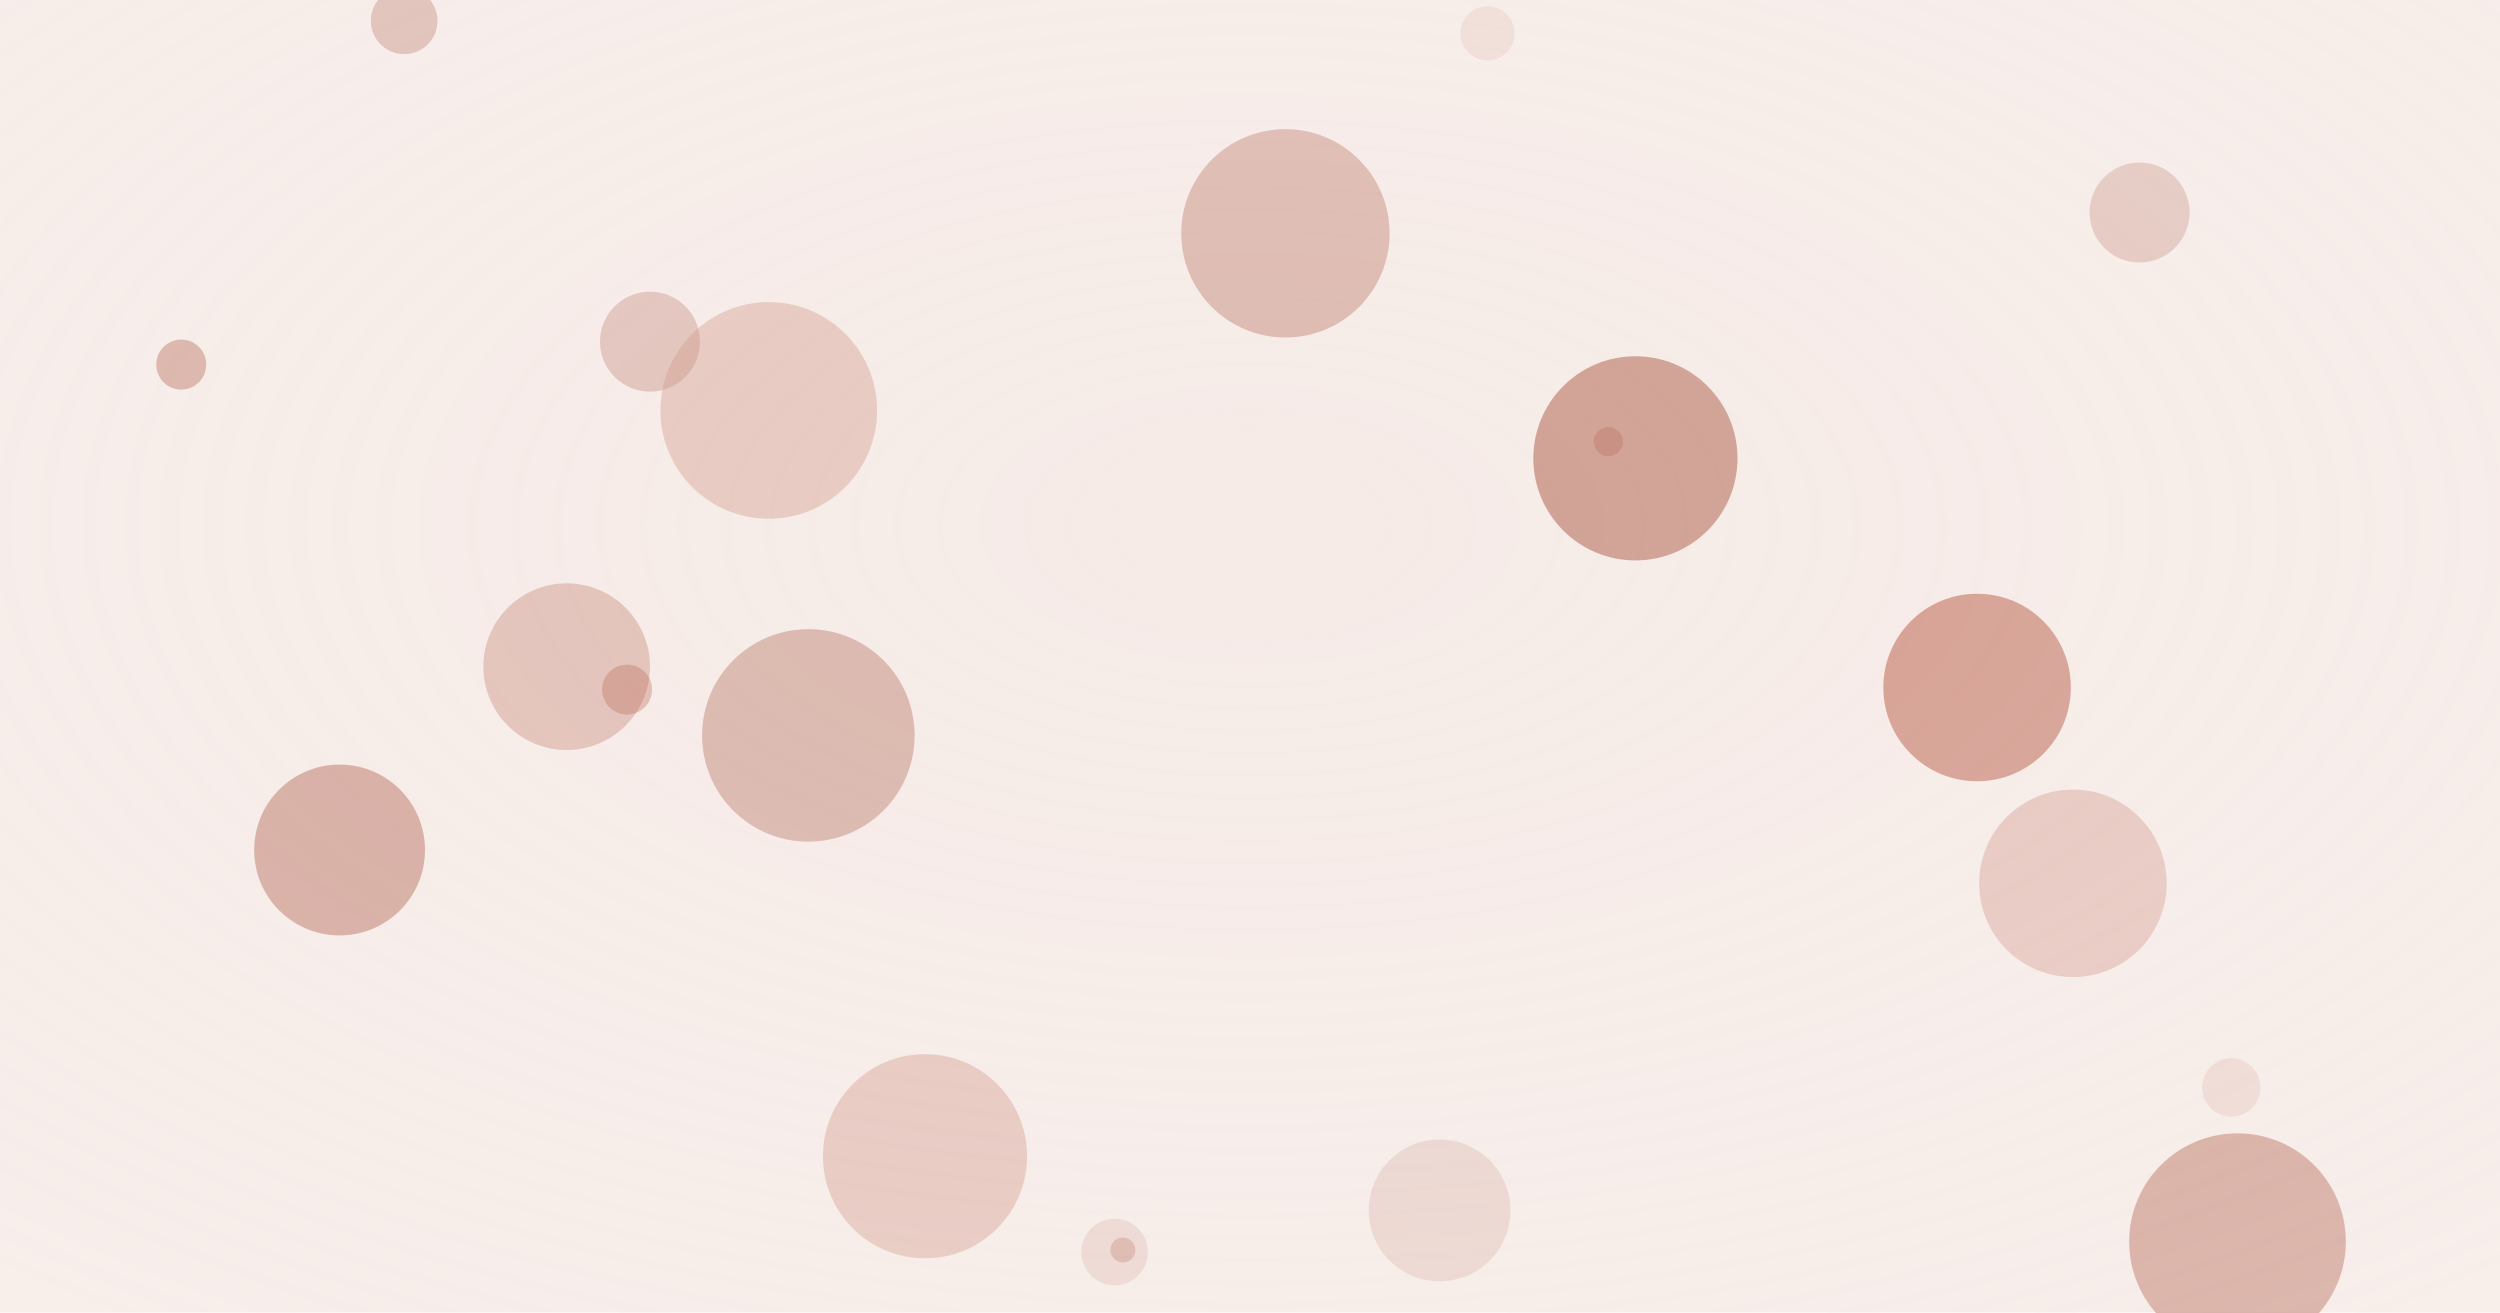
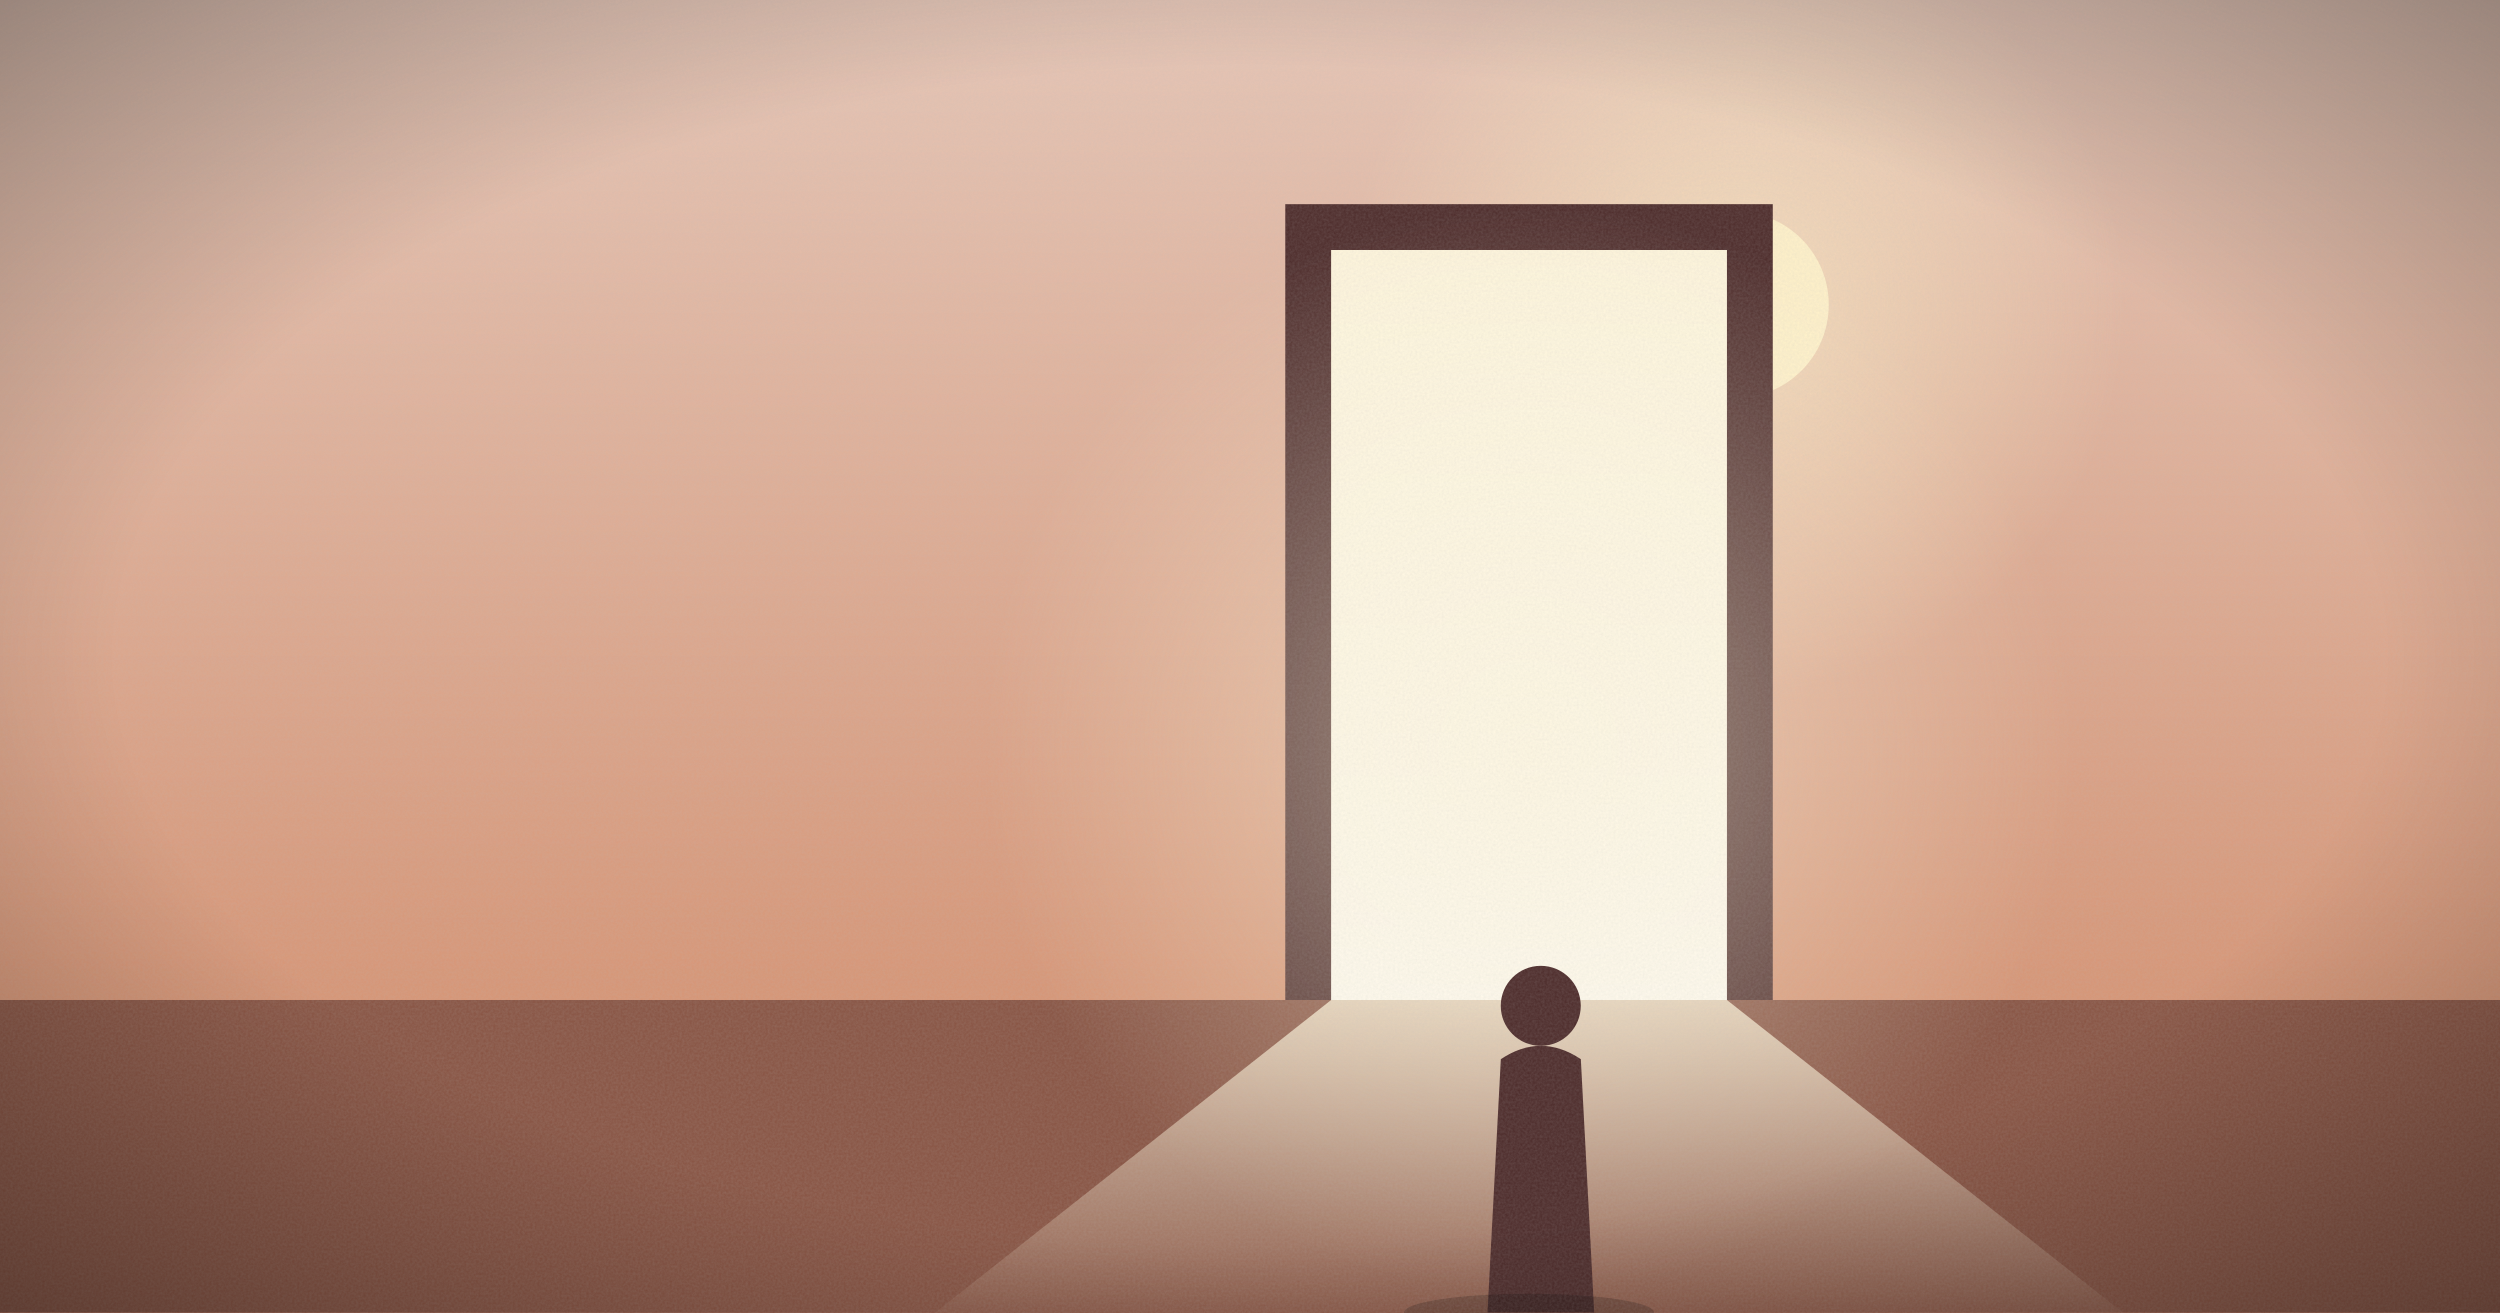
<svg xmlns="http://www.w3.org/2000/svg" viewBox="0 0 1200 630" width="1200" height="630">
-   <rect width="1200" height="630" fill="#f6ebe7" />
-   <circle cx="301" cy="331" r="12" fill="#cd8b7b" opacity="0.49" />
-   <circle cx="1074" cy="596" r="52" fill="#aa4f3a" opacity="0.43" />
-   <circle cx="691" cy="581" r="34" fill="#a64e39" opacity="0.15" />
-   <circle cx="312" cy="164" r="24" fill="#a24c38" opacity="0.25" />
-   <circle cx="87" cy="175" r="12" fill="#ab4f3a" opacity="0.38" />
-   <circle cx="772" cy="212" r="7" fill="#b1523b" opacity="0.24" />
-   <circle cx="163" cy="408" r="41" fill="#a74e39" opacity="0.42" />
-   <circle cx="785" cy="220" r="49" fill="#a74e39" opacity="0.48" />
-   <circle cx="388" cy="353" r="51" fill="#a24c38" opacity="0.33" />
-   <circle cx="949" cy="330" r="45" fill="#b4523c" opacity="0.50" />
-   <circle cx="1071" cy="522" r="14" fill="#ca8575" opacity="0.19" />
-   <circle cx="995" cy="424" r="45" fill="#d09485" opacity="0.41" />
-   <circle cx="272" cy="320" r="40" fill="#ad503a" opacity="0.27" />
-   <circle cx="714" cy="16" r="13" fill="#daaa9e" opacity="0.23" />
-   <circle cx="194" cy="10" r="16" fill="#a34c38" opacity="0.29" />
-   <circle cx="535" cy="601" r="16" fill="#d49c8e" opacity="0.26" />
-   <circle cx="539" cy="600" r="6" fill="#a04b37" opacity="0.25" />
-   <circle cx="369" cy="197" r="52" fill="#cf9182" opacity="0.38" />
-   <circle cx="617" cy="112" r="50" fill="#a54d39" opacity="0.31" />
-   <circle cx="444" cy="555" r="49" fill="#d3998a" opacity="0.45" />
-   <circle cx="1027" cy="102" r="24" fill="#a14c38" opacity="0.23" />
-   <rect width="1200" height="630" fill="url(#vg)" opacity="0.5" />
  <defs>
-     <radialGradient id="vg" cx="50%" cy="40%" r="75%">
-       <stop offset="0%" stop-color="#fdfcfa" stop-opacity="0" />
-       <stop offset="100%" stop-color="#fdfcfa" stop-opacity="0.35" />
+     <linearGradient id="sky" x1="0" y1="0" x2="0" y2="1">
+       <stop offset="0" stop-color="#e7c6b6" />
+       <stop offset="1" stop-color="#d28560" />
+     </linearGradient>
+     <radialGradient id="sunglow">
+       <stop offset="0" stop-color="#fff1c9" stop-opacity=".65" />
+       <stop offset="1" stop-color="#fff1c9" stop-opacity="0" />
+     </radialGradient>
+     <radialGradient id="vig" cx=".5" cy=".5" r=".75">
+       <stop offset=".6" stop-color="#000" stop-opacity="0" />
+       <stop offset="1" stop-color="#000" stop-opacity=".38" />
+     </radialGradient>
+     <filter id="grain" x="0" y="0" width="100%" height="100%">
+       <feTurbulence type="fractalNoise" baseFrequency=".85" numOctaves="2" stitchTiles="stitch" />
+       <feColorMatrix values="0 0 0 0 .5  0 0 0 0 .5  0 0 0 0 .5  0 0 0 .55 0" />
+     </filter>
+     <linearGradient id="doorlight" x1="0" y1="0" x2="0" y2="1">
+       <stop offset="0" stop-color="#fff6dc" />
+       <stop offset="1" stop-color="#fffbf1" />
+     </linearGradient>
+     <linearGradient id="beam" x1="0" y1="0" x2="0" y2="1">
+       <stop offset="0" stop-color="#fff6dc" stop-opacity=".75" />
+       <stop offset="1" stop-color="#fff6dc" stop-opacity=".05" />
+     </linearGradient>
+     <radialGradient id="glow">
+       <stop offset="0" stop-color="#fff6dc" stop-opacity=".5" />
+       <stop offset="1" stop-color="#fff6dc" stop-opacity="0" />
    </radialGradient>
  </defs>
+   <rect width="1200" height="630" fill="url(#sky)" />
+   <circle cx="833.1" cy="146.3" r="187.7" fill="url(#sunglow)" />
+   <circle cx="833.1" cy="146.3" r="44.7" fill="#fff1c9" />
+   <rect x="0" y="480" width="1200" height="630" fill="#885342" />
+   <polygon points="638.933,480 828.933,480 1018.933,630 448.933,630" fill="url(#beam)" />
+   <rect x="616.933" y="98" width="234" height="382" fill="#4c2a29" />
+   <rect x="638.933" y="120" width="190" height="360" fill="url(#doorlight)" />
+   <circle cx="733.933" cy="360" r="260" fill="url(#glow)" />
+   <g fill="#4c2a29">
+     <circle cx="739.568" cy="482.8" r="19.2" />
+     <path d="M714 630 L720.4 508.4 Q739.568 495.6 758.8 508.4 L765.2 630 Z" />
+   </g>
+   <ellipse cx="733.933" cy="630" rx="60" ry="9" fill="#000" opacity=".2" />
+   <rect width="1200" height="630" filter="url(#grain)" opacity=".35" />
+   <rect width="1200" height="630" fill="url(#vig)" />
</svg>
